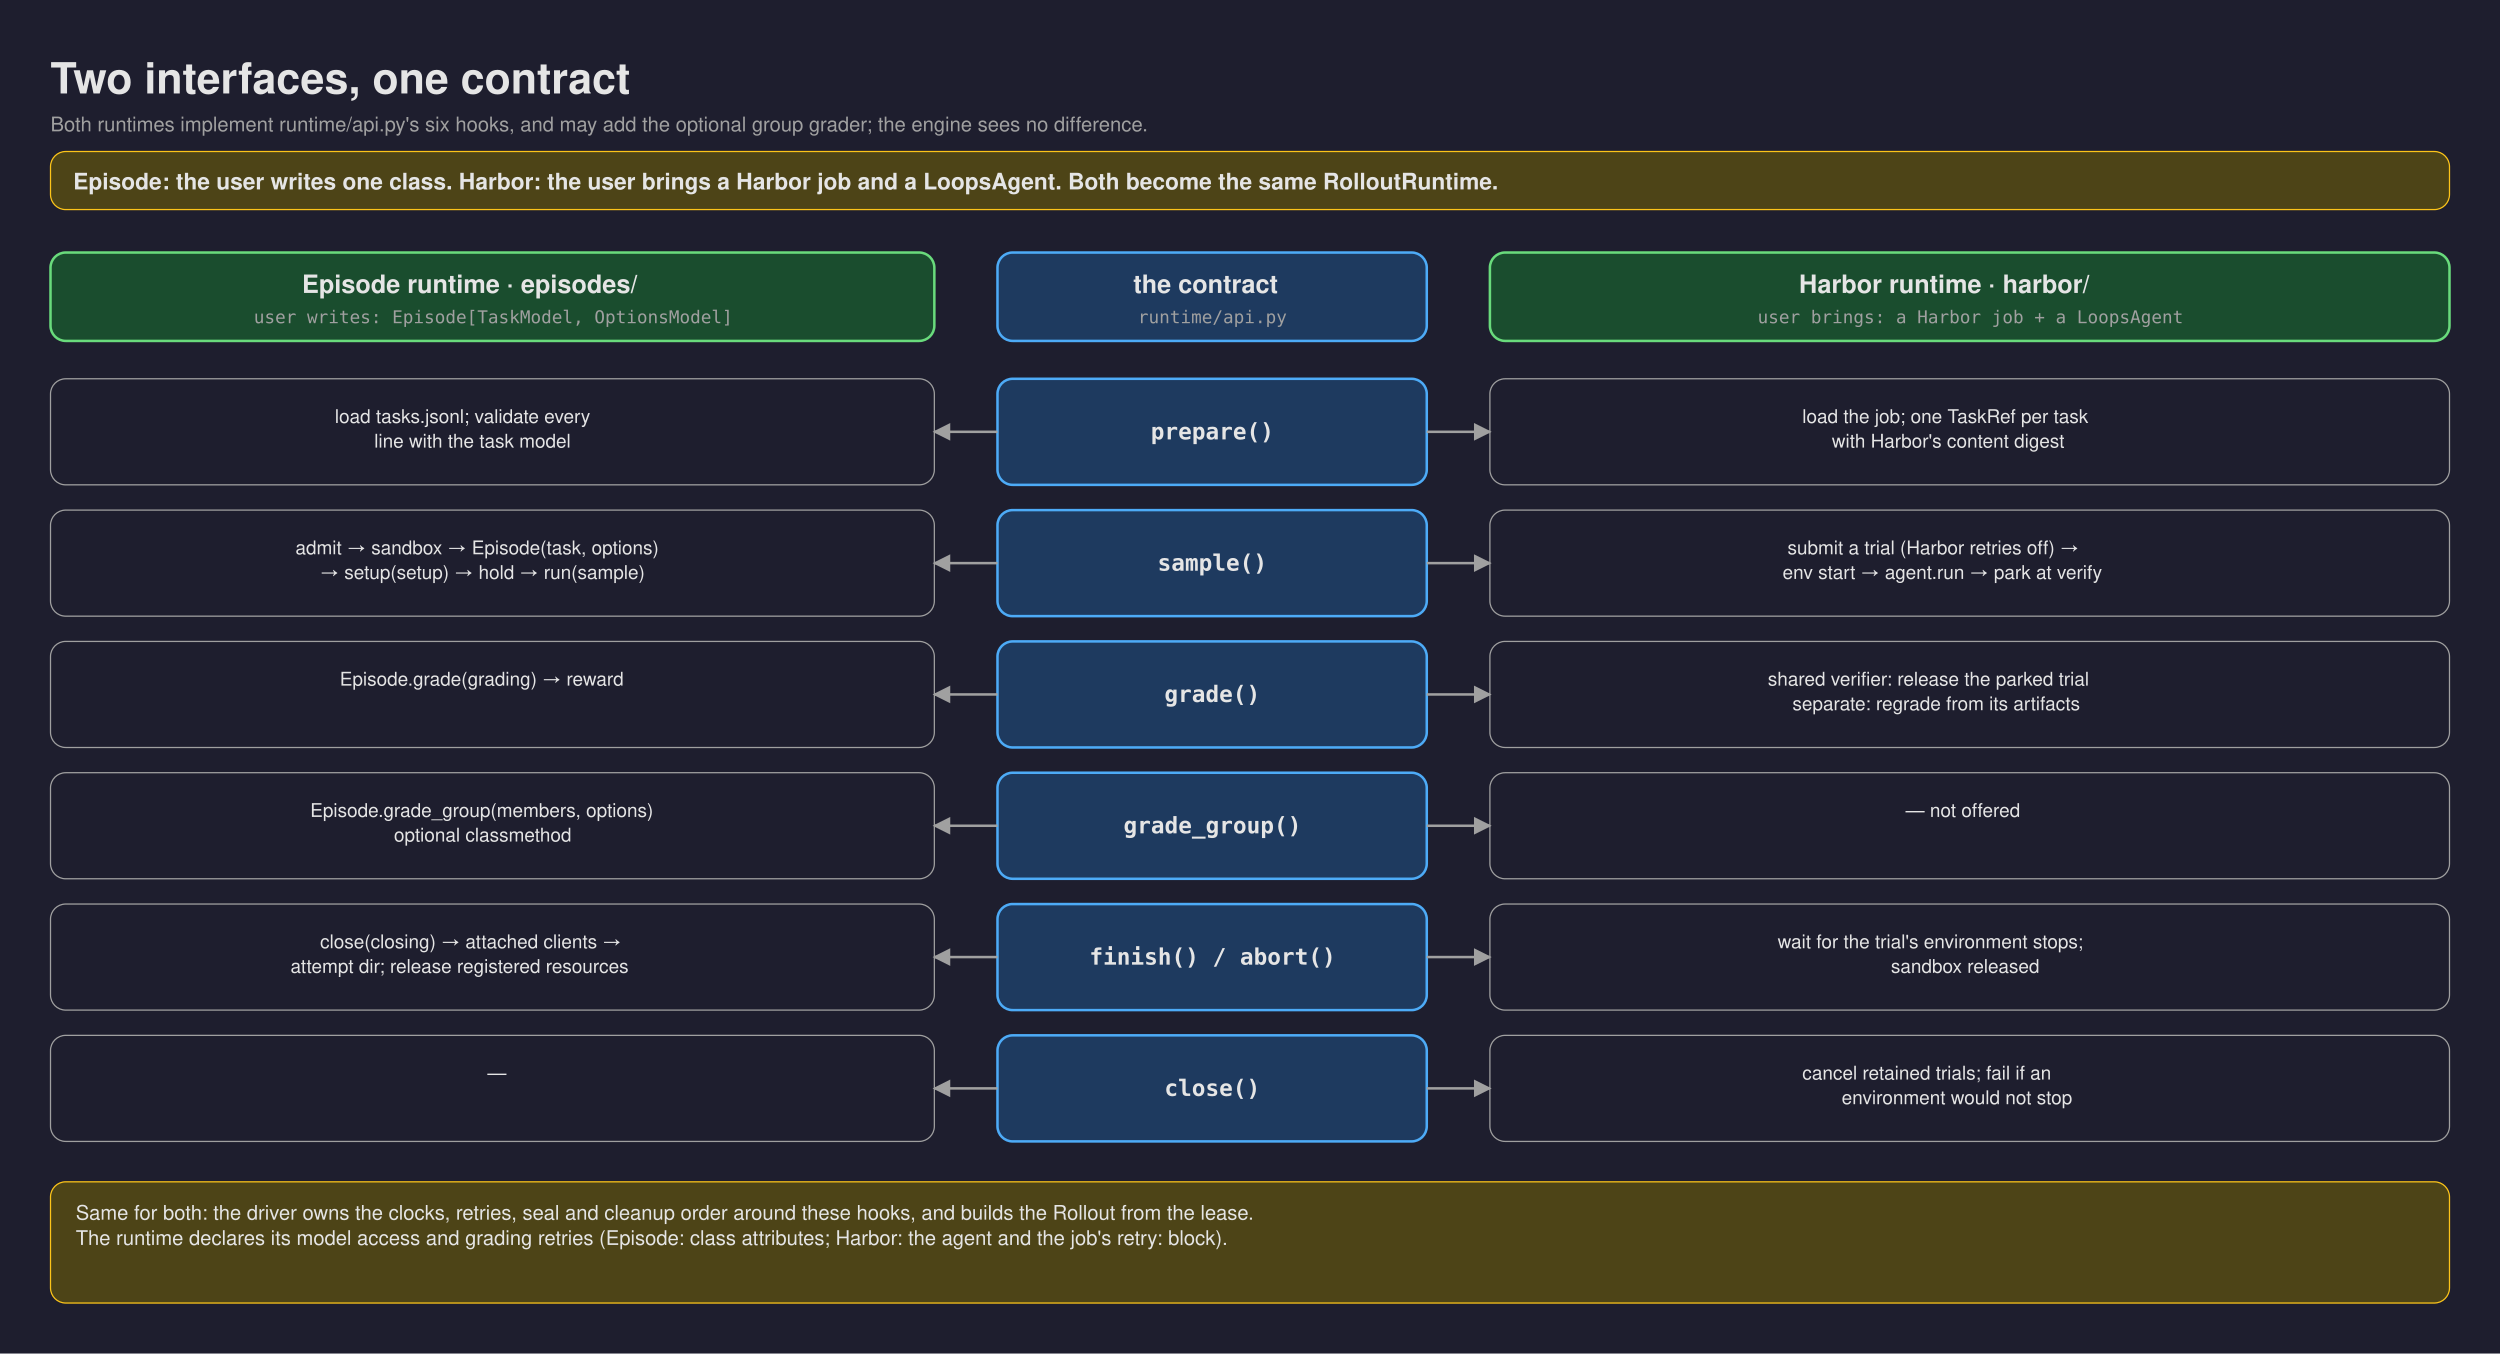
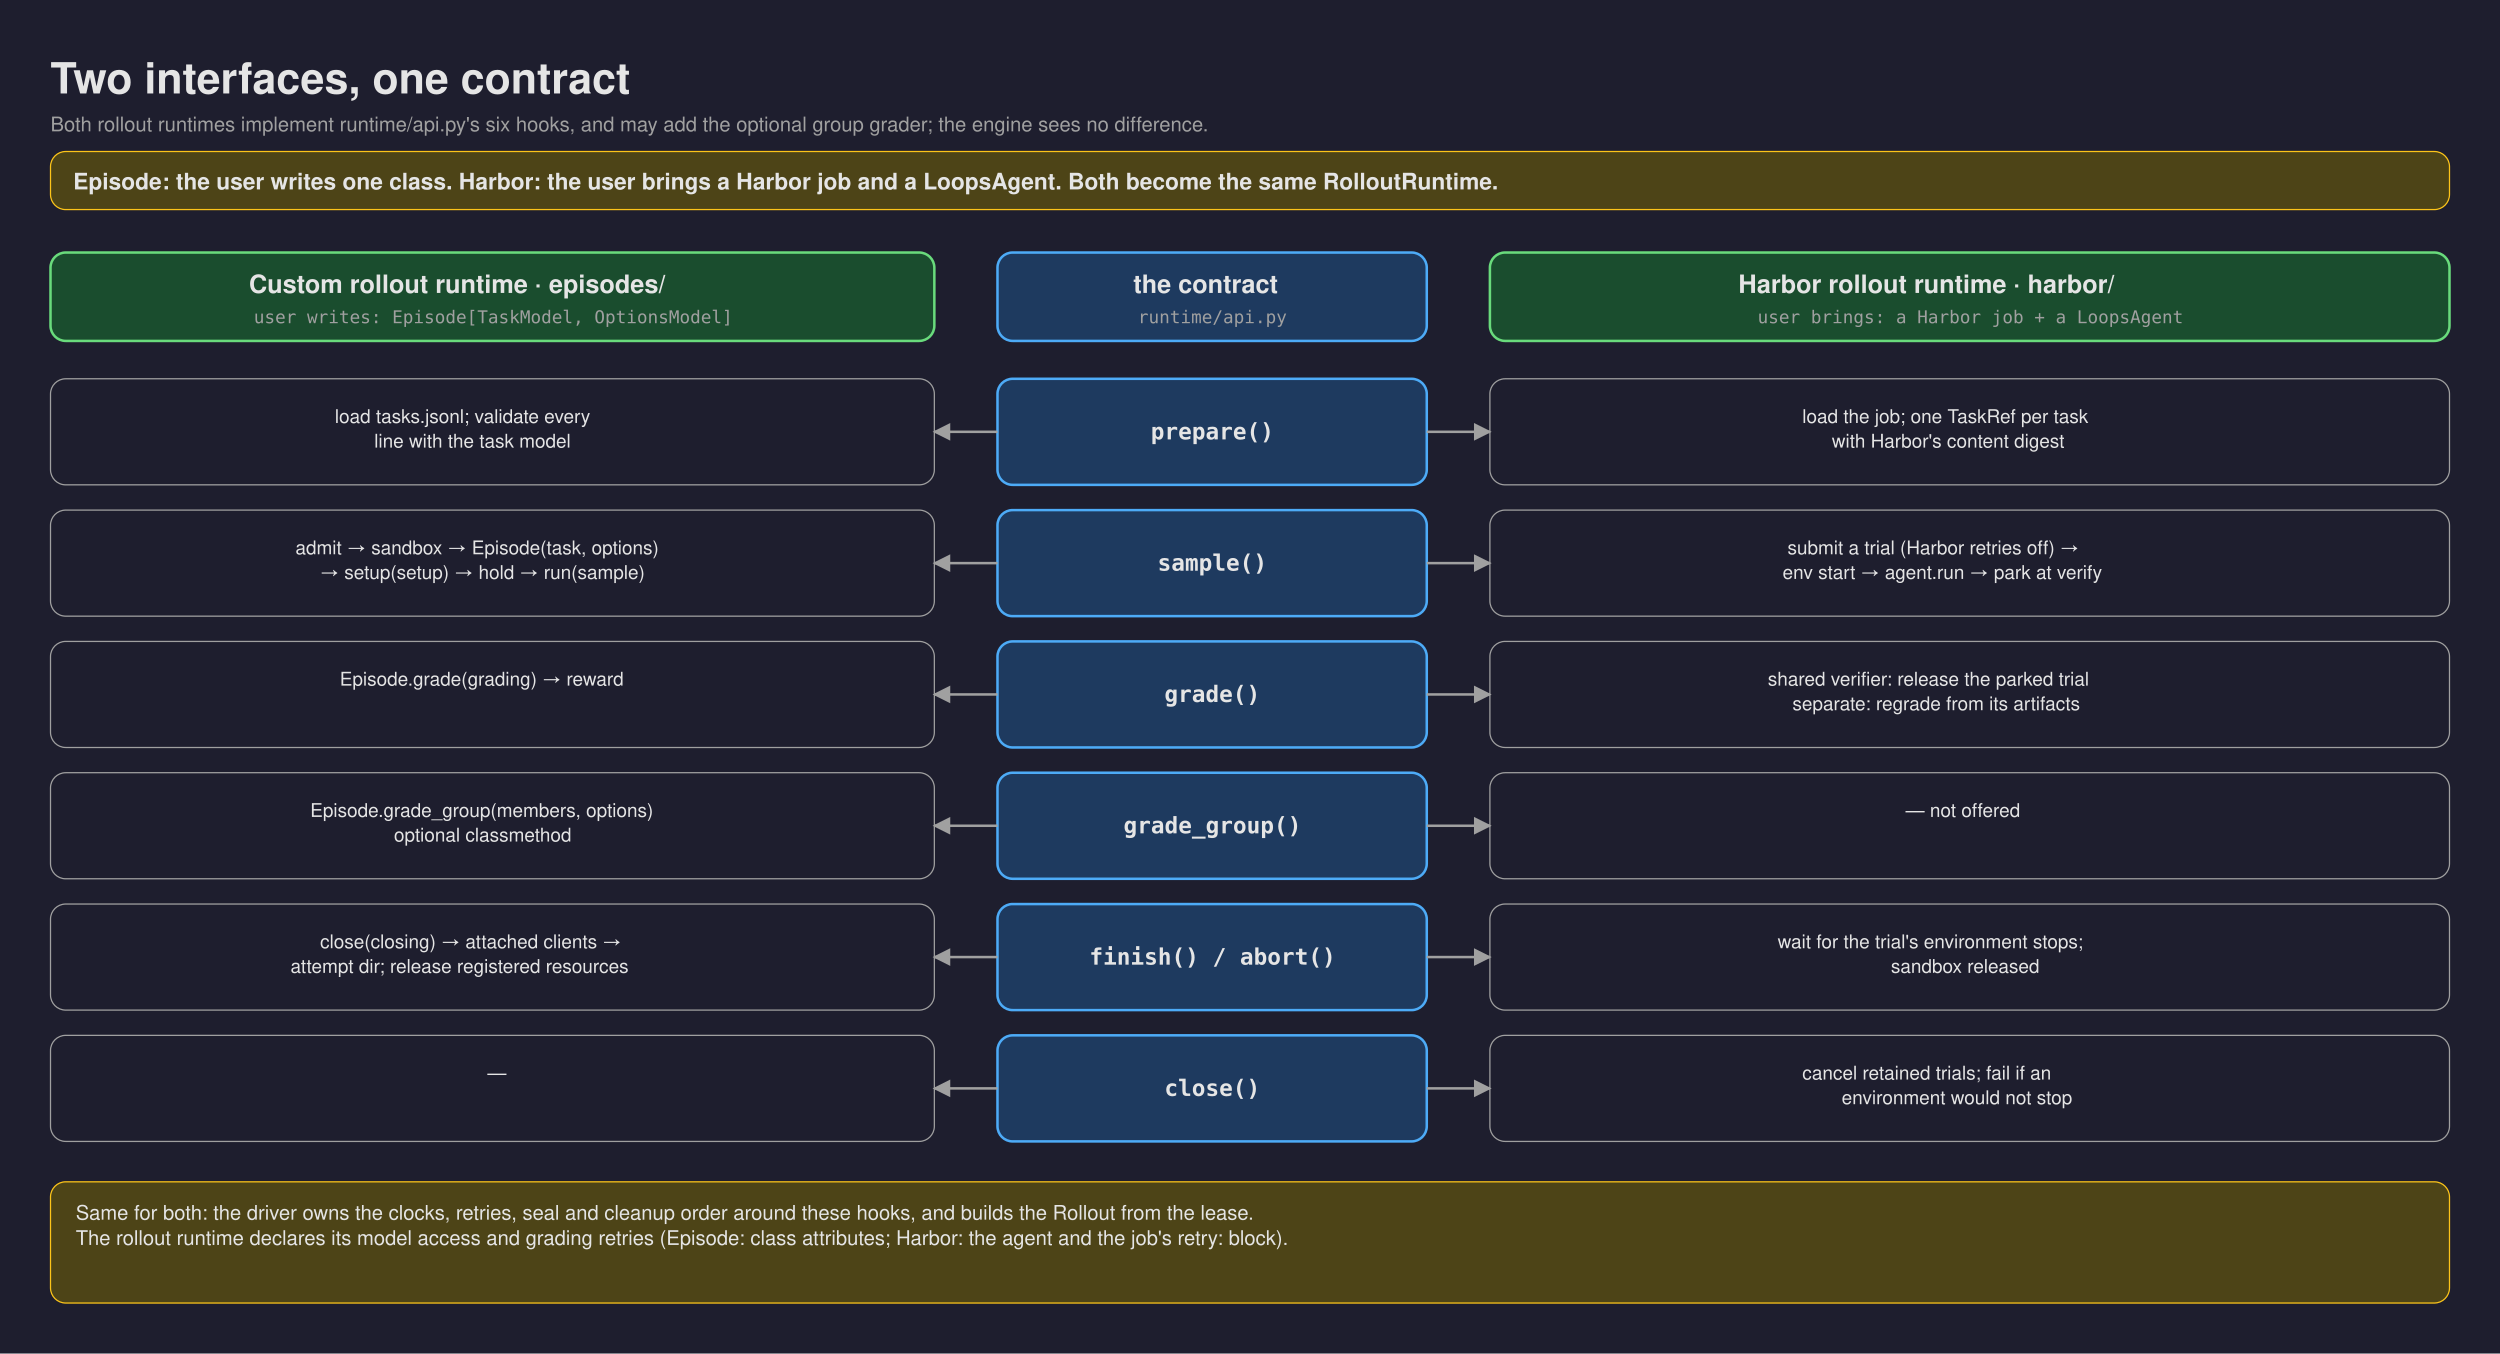
<svg xmlns="http://www.w3.org/2000/svg" viewBox="0 -20 1980 1072" width="1980" height="1072">
  <defs>
    <marker id="h" viewBox="0 0 10 10" refX="9" refY="5" markerWidth="7" markerHeight="7" orient="auto-start-reverse">
      <path d="M0,0 L10,5 L0,10 z" fill="context-stroke" />
    </marker>
  </defs>
  <rect x="0" y="-20" width="1980" height="1072" fill="#1e1e2e" />
  <text x="40" y="54.0" font-family="Helvetica, Arial" font-size="34" font-weight="bold" fill="#e5e5e5">Two interfaces, one contract</text>
-   <text x="40" y="84.0" font-family="Helvetica, Arial" font-size="16" font-weight="normal" fill="#a0a0a0">Both runtimes implement runtime/api.py's six hooks, and may add the optional group grader; the engine sees no difference.</text>
+   <text x="40" y="84.0" font-family="Helvetica, Arial" font-size="16" font-weight="normal" fill="#a0a0a0">Both rollout runtimes implement runtime/api.py's six hooks, and may add the optional group grader; the engine sees no difference.</text>
  <rect x="40" y="100" width="1900" height="46" rx="12" fill="#4d4417" fill-opacity="1.0" stroke="#fcc419" stroke-width="1" />
  <text x="58" y="130.0" font-family="Helvetica, Arial" font-size="18" font-weight="bold" fill="#e5e5e5">Episode: the user writes one class. Harbor: the user brings a Harbor job and a LoopsAgent. Both become the same RolloutRuntime.</text>
  <rect x="40" y="180" width="700" height="70" rx="12" fill="#1a4d2e" fill-opacity="1.0" stroke="#69db7c" stroke-width="2" />
-   <text x="239.2" y="212.0" font-family="Helvetica, Arial" font-size="20" font-weight="bold" fill="#e5e5e5">Episode runtime  ·  episodes/</text>
+   <text x="197.2" y="212.0" font-family="Helvetica, Arial" font-size="20" font-weight="bold" fill="#e5e5e5">Custom rollout runtime  ·  episodes/</text>
  <text x="201.0" y="236.0" font-family="Menlo, monospace" font-size="14" font-weight="normal" fill="#a0a0a0">user writes: Episode[TaskModel, OptionsModel]</text>
  <rect x="790" y="180" width="340" height="70" rx="12" fill="#1e3a5f" fill-opacity="1.0" stroke="#4dabf7" stroke-width="2" />
  <text x="897.6" y="212.0" font-family="Helvetica, Arial" font-size="20" font-weight="bold" fill="#e5e5e5">the contract</text>
  <text x="901.2" y="236.0" font-family="Menlo, monospace" font-size="14" font-weight="normal" fill="#a0a0a0">runtime/api.py</text>
  <rect x="1180" y="180" width="760" height="70" rx="12" fill="#1a4d2e" fill-opacity="1.0" stroke="#69db7c" stroke-width="2" />
-   <text x="1424.8" y="212.0" font-family="Helvetica, Arial" font-size="20" font-weight="bold" fill="#e5e5e5">Harbor runtime  ·  harbor/</text>
+   <text x="1376.8" y="212.0" font-family="Helvetica, Arial" font-size="20" font-weight="bold" fill="#e5e5e5">Harbor rollout runtime  ·  harbor/</text>
  <text x="1392.0" y="236.0" font-family="Menlo, monospace" font-size="14" font-weight="normal" fill="#a0a0a0">user brings: a Harbor job + a LoopsAgent</text>
  <rect x="790" y="280" width="340" height="84" rx="12" fill="#1e3a5f" fill-opacity="1.0" stroke="#4dabf7" stroke-width="2" />
  <text x="911.4" y="328.0" font-family="Menlo, monospace" font-size="18" font-weight="bold" fill="#e5e5e5">prepare()</text>
  <rect x="40" y="280" width="700" height="84" rx="12" fill="#1e1e2e" fill-opacity="1.0" stroke="#a0a0a0" stroke-width="1" />
  <text x="265.2" y="315.0" font-family="Helvetica, Arial" font-size="15" font-weight="normal" fill="#e5e5e5">load tasks.jsonl; validate every</text>
  <text x="296.4" y="334.5" font-family="Helvetica, Arial" font-size="15" font-weight="normal" fill="#e5e5e5">line with the task model</text>
  <rect x="1180" y="280" width="760" height="84" rx="12" fill="#1e1e2e" fill-opacity="1.0" stroke="#a0a0a0" stroke-width="1" />
  <text x="1427.4" y="315.0" font-family="Helvetica, Arial" font-size="15" font-weight="normal" fill="#e5e5e5">load the job; one TaskRef per task</text>
  <text x="1450.8" y="334.5" font-family="Helvetica, Arial" font-size="15" font-weight="normal" fill="#e5e5e5">with Harbor's content digest</text>
  <polyline points="790,322 740,322" fill="none" stroke="#a0a0a0" stroke-width="2" marker-end="url(#h)" />
  <polyline points="1130,322 1180,322" fill="none" stroke="#a0a0a0" stroke-width="2" marker-end="url(#h)" />
  <rect x="790" y="384" width="340" height="84" rx="12" fill="#1e3a5f" fill-opacity="1.0" stroke="#4dabf7" stroke-width="2" />
  <text x="916.8" y="432.0" font-family="Menlo, monospace" font-size="18" font-weight="bold" fill="#e5e5e5">sample()</text>
  <rect x="40" y="384" width="700" height="84" rx="12" fill="#1e1e2e" fill-opacity="1.0" stroke="#a0a0a0" stroke-width="1" />
  <text x="234.0" y="419.0" font-family="Helvetica, Arial" font-size="15" font-weight="normal" fill="#e5e5e5">admit → sandbox → Episode(task, options)</text>
  <text x="253.5" y="438.5" font-family="Helvetica, Arial" font-size="15" font-weight="normal" fill="#e5e5e5">→ setup(setup) → hold → run(sample)</text>
  <rect x="1180" y="384" width="760" height="84" rx="12" fill="#1e1e2e" fill-opacity="1.0" stroke="#a0a0a0" stroke-width="1" />
  <text x="1415.7" y="419.0" font-family="Helvetica, Arial" font-size="15" font-weight="normal" fill="#e5e5e5">submit a trial (Harbor retries off) →</text>
  <text x="1411.8" y="438.5" font-family="Helvetica, Arial" font-size="15" font-weight="normal" fill="#e5e5e5">env start → agent.run → park at verify</text>
  <polyline points="790,426 740,426" fill="none" stroke="#a0a0a0" stroke-width="2" marker-end="url(#h)" />
  <polyline points="1130,426 1180,426" fill="none" stroke="#a0a0a0" stroke-width="2" marker-end="url(#h)" />
  <rect x="790" y="488" width="340" height="84" rx="12" fill="#1e3a5f" fill-opacity="1.0" stroke="#4dabf7" stroke-width="2" />
  <text x="922.2" y="536.0" font-family="Menlo, monospace" font-size="18" font-weight="bold" fill="#e5e5e5">grade()</text>
  <rect x="40" y="488" width="700" height="84" rx="12" fill="#1e1e2e" fill-opacity="1.0" stroke="#a0a0a0" stroke-width="1" />
  <text x="269.1" y="523.0" font-family="Helvetica, Arial" font-size="15" font-weight="normal" fill="#e5e5e5">Episode.grade(grading) → reward</text>
  <rect x="1180" y="488" width="760" height="84" rx="12" fill="#1e1e2e" fill-opacity="1.0" stroke="#a0a0a0" stroke-width="1" />
  <text x="1400.1" y="523.0" font-family="Helvetica, Arial" font-size="15" font-weight="normal" fill="#e5e5e5">shared verifier: release the parked trial</text>
  <text x="1419.6" y="542.5" font-family="Helvetica, Arial" font-size="15" font-weight="normal" fill="#e5e5e5">separate: regrade from its artifacts</text>
  <polyline points="790,530 740,530" fill="none" stroke="#a0a0a0" stroke-width="2" marker-end="url(#h)" />
  <polyline points="1130,530 1180,530" fill="none" stroke="#a0a0a0" stroke-width="2" marker-end="url(#h)" />
  <rect x="790" y="592" width="340" height="84" rx="12" fill="#1e3a5f" fill-opacity="1.0" stroke="#4dabf7" stroke-width="2" />
  <text x="889.8" y="640.0" font-family="Menlo, monospace" font-size="18" font-weight="bold" fill="#e5e5e5">grade_group()</text>
  <rect x="40" y="592" width="700" height="84" rx="12" fill="#1e1e2e" fill-opacity="1.0" stroke="#a0a0a0" stroke-width="1" />
  <text x="245.7" y="627.0" font-family="Helvetica, Arial" font-size="15" font-weight="normal" fill="#e5e5e5">Episode.grade_group(members, options)</text>
  <text x="312.0" y="646.5" font-family="Helvetica, Arial" font-size="15" font-weight="normal" fill="#e5e5e5">optional classmethod</text>
  <rect x="1180" y="592" width="760" height="84" rx="12" fill="#1e1e2e" fill-opacity="1.0" stroke="#a0a0a0" stroke-width="1" />
  <text x="1509.3" y="627.0" font-family="Helvetica, Arial" font-size="15" font-weight="normal" fill="#e5e5e5">— not offered</text>
  <polyline points="790,634 740,634" fill="none" stroke="#a0a0a0" stroke-width="2" marker-end="url(#h)" />
  <polyline points="1130,634 1180,634" fill="none" stroke="#a0a0a0" stroke-width="2" marker-end="url(#h)" />
  <rect x="790" y="696" width="340" height="84" rx="12" fill="#1e3a5f" fill-opacity="1.0" stroke="#4dabf7" stroke-width="2" />
  <text x="862.8" y="744.0" font-family="Menlo, monospace" font-size="18" font-weight="bold" fill="#e5e5e5">finish() / abort()</text>
  <rect x="40" y="696" width="700" height="84" rx="12" fill="#1e1e2e" fill-opacity="1.0" stroke="#a0a0a0" stroke-width="1" />
  <text x="253.5" y="731.0" font-family="Helvetica, Arial" font-size="15" font-weight="normal" fill="#e5e5e5">close(closing) → attached clients →</text>
  <text x="230.1" y="750.5" font-family="Helvetica, Arial" font-size="15" font-weight="normal" fill="#e5e5e5">attempt dir; release registered resources</text>
  <rect x="1180" y="696" width="760" height="84" rx="12" fill="#1e1e2e" fill-opacity="1.0" stroke="#a0a0a0" stroke-width="1" />
  <text x="1407.9" y="731.0" font-family="Helvetica, Arial" font-size="15" font-weight="normal" fill="#e5e5e5">wait for the trial's environment stops;</text>
  <text x="1497.6" y="750.5" font-family="Helvetica, Arial" font-size="15" font-weight="normal" fill="#e5e5e5">sandbox released</text>
  <polyline points="790,738 740,738" fill="none" stroke="#a0a0a0" stroke-width="2" marker-end="url(#h)" />
  <polyline points="1130,738 1180,738" fill="none" stroke="#a0a0a0" stroke-width="2" marker-end="url(#h)" />
  <rect x="790" y="800" width="340" height="84" rx="12" fill="#1e3a5f" fill-opacity="1.0" stroke="#4dabf7" stroke-width="2" />
  <text x="922.2" y="848.0" font-family="Menlo, monospace" font-size="18" font-weight="bold" fill="#e5e5e5">close()</text>
  <rect x="40" y="800" width="700" height="84" rx="12" fill="#1e1e2e" fill-opacity="1.0" stroke="#a0a0a0" stroke-width="1" />
  <text x="386.1" y="835.0" font-family="Helvetica, Arial" font-size="15" font-weight="normal" fill="#e5e5e5">—</text>
  <rect x="1180" y="800" width="760" height="84" rx="12" fill="#1e1e2e" fill-opacity="1.0" stroke="#a0a0a0" stroke-width="1" />
  <text x="1427.4" y="835.0" font-family="Helvetica, Arial" font-size="15" font-weight="normal" fill="#e5e5e5">cancel retained trials; fail if an</text>
  <text x="1458.6" y="854.5" font-family="Helvetica, Arial" font-size="15" font-weight="normal" fill="#e5e5e5">environment would not stop</text>
  <polyline points="790,842 740,842" fill="none" stroke="#a0a0a0" stroke-width="2" marker-end="url(#h)" />
  <polyline points="1130,842 1180,842" fill="none" stroke="#a0a0a0" stroke-width="2" marker-end="url(#h)" />
  <rect x="40" y="916" width="1900" height="96" rx="12" fill="#4d4417" fill-opacity="1.0" stroke="#fcc419" stroke-width="1" />
  <text x="60" y="946.0" font-family="Helvetica, Arial" font-size="16" font-weight="normal" fill="#e5e5e5">Same for both: the driver owns the clocks, retries, seal and cleanup order around these hooks, and builds the Rollout from the lease.</text>
-   <text x="60" y="966.0" font-family="Helvetica, Arial" font-size="16" font-weight="normal" fill="#e5e5e5">The runtime declares its model access and grading retries (Episode: class attributes; Harbor: the agent and the job's retry: block).</text>
+   <text x="60" y="966.0" font-family="Helvetica, Arial" font-size="16" font-weight="normal" fill="#e5e5e5">The rollout runtime declares its model access and grading retries (Episode: class attributes; Harbor: the agent and the job's retry: block).</text>
</svg>
